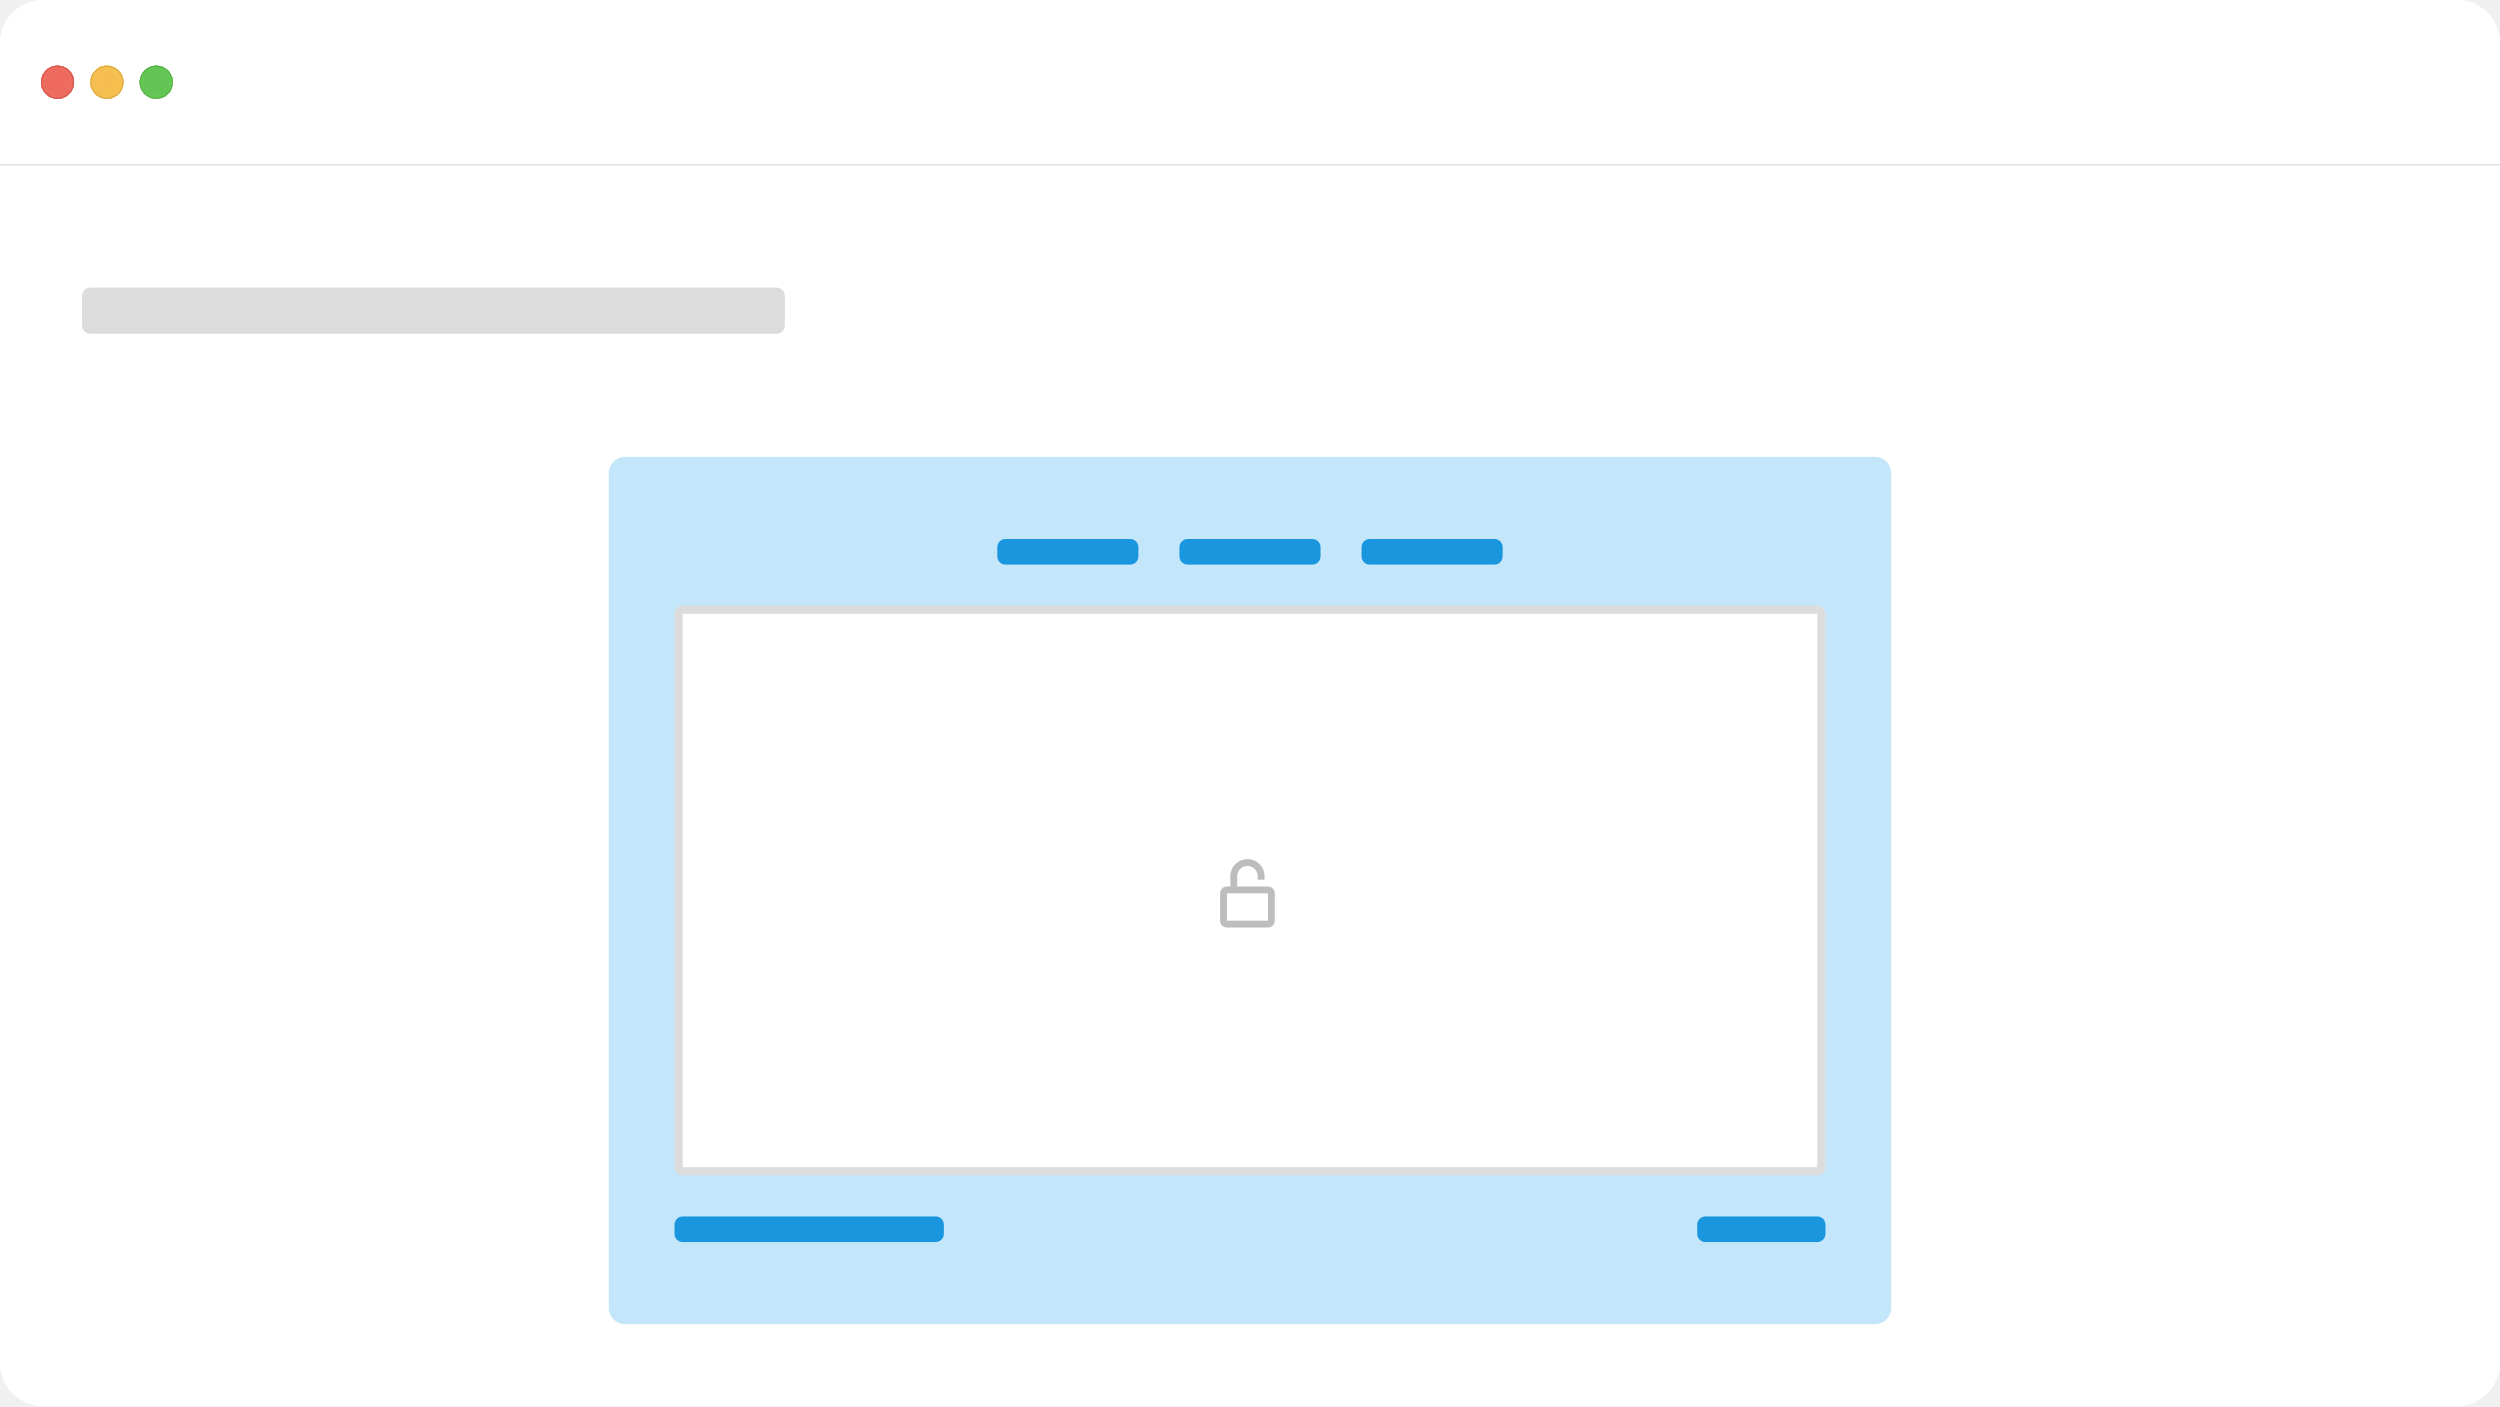
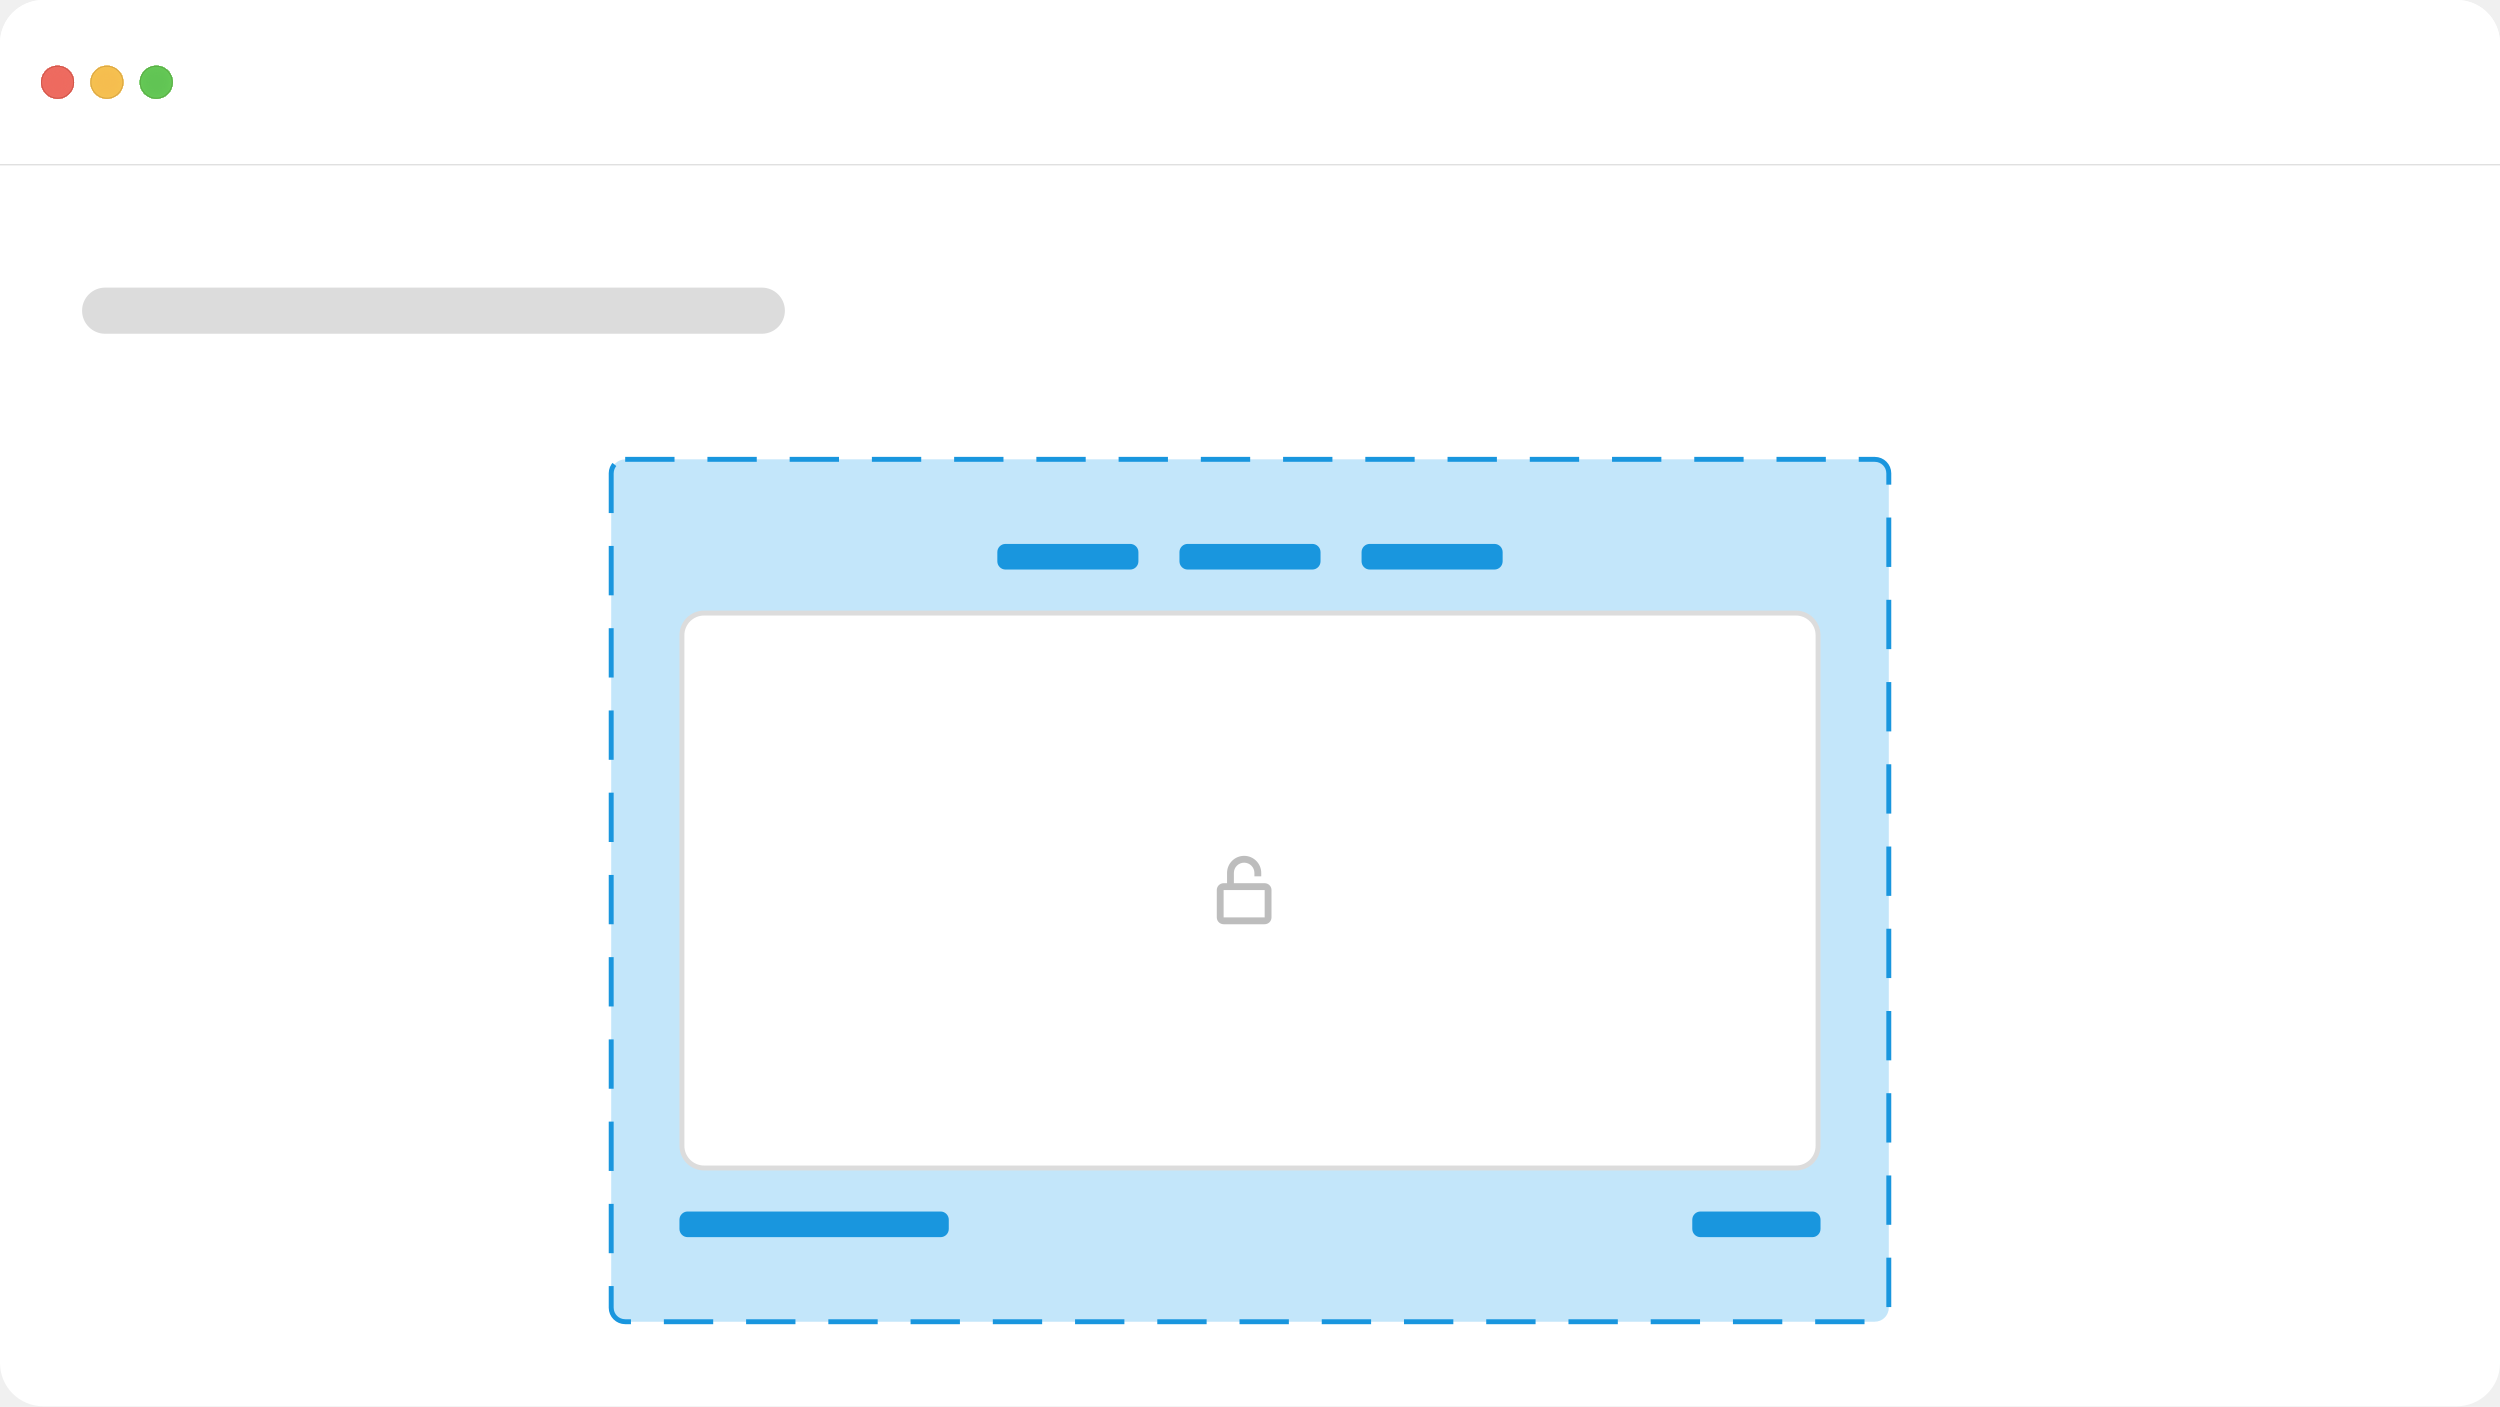
<svg xmlns="http://www.w3.org/2000/svg" width="304" height="171" viewBox="0 0 304 171" fill="none">
  <g clip-path="url(#clip0_1456_1333)">
    <rect width="304" height="171" rx="5.259" fill="white" />
    <g filter="url(#filter0_di_1456_1333)">
      <path d="M0 2.191C0 0.981 0.981 0 2.191 0H301.809C303.019 0 304 0.981 304 2.191V20H0V2.191Z" fill="white" />
      <g filter="url(#filter1_i_1456_1333)">
        <path fill-rule="evenodd" clip-rule="evenodd" d="M7 12C8.105 12 9 11.105 9 10C9 8.895 8.105 8 7 8C5.895 8 5 8.895 5 10C5 11.105 5.895 12 7 12Z" fill="#EE6A5F" />
      </g>
      <path d="M7 8.055C8.074 8.055 8.945 8.926 8.945 10C8.945 11.074 8.074 11.945 7 11.945C5.926 11.945 5.055 11.074 5.055 10C5.055 8.926 5.926 8.055 7 8.055Z" stroke="#CE5347" stroke-width="0.11" />
      <g filter="url(#filter2_i_1456_1333)">
        <path fill-rule="evenodd" clip-rule="evenodd" d="M13 12C14.105 12 15 11.105 15 10C15 8.895 14.105 8 13 8C11.895 8 11 8.895 11 10C11 11.105 11.895 12 13 12Z" fill="#F5BD4F" />
      </g>
      <path d="M13 8.055C14.074 8.055 14.945 8.926 14.945 10C14.945 11.074 14.074 11.945 13 11.945C11.926 11.945 11.055 11.074 11.055 10C11.055 8.926 11.926 8.055 13 8.055Z" stroke="#D6A243" stroke-width="0.11" />
      <g filter="url(#filter3_i_1456_1333)">
        <path fill-rule="evenodd" clip-rule="evenodd" d="M19 12C20.105 12 21 11.105 21 10C21 8.895 20.105 8 19 8C17.895 8 17 8.895 17 10C17 11.105 17.895 12 19 12Z" fill="#61C454" />
      </g>
      <path d="M19 8.055C20.074 8.055 20.945 8.926 20.945 10C20.945 11.074 20.074 11.945 19 11.945C17.926 11.945 17.055 11.074 17.055 10C17.055 8.926 17.926 8.055 19 8.055Z" stroke="#58A942" stroke-width="0.11" />
    </g>
-     <rect x="9.98" y="34.972" width="85.463" height="5.614" rx="1" fill="#DCDCDC" />
-     <rect x="74.022" y="55.558" width="155.955" height="105.461" rx="2" fill="#6BC0F4" fill-opacity="0.4" />
-     <rect x="121.275" y="65.539" width="17.155" height="3.119" rx="1" fill="#1996DE" />
-     <rect x="143.422" y="65.539" width="17.155" height="3.119" rx="1" fill="#1996DE" />
-     <rect x="165.566" y="65.539" width="17.155" height="3.119" rx="1" fill="#1996DE" />
-     <rect x="82.522" y="74.149" width="138.955" height="68.279" rx="0.5" fill="white" />
-     <rect x="82.522" y="74.149" width="138.955" height="68.279" rx="0.5" stroke="#DCDCDC" />
-     <path d="M153.768 106.965V106.549C153.768 105.403 152.835 104.47 151.688 104.47C150.542 104.47 149.609 105.403 149.609 106.549V107.797H149.193C148.734 107.797 148.361 108.17 148.361 108.629V111.956C148.361 112.414 148.734 112.787 149.193 112.787H154.184C154.642 112.787 155.015 112.414 155.015 111.956V108.629C155.015 108.17 154.642 107.797 154.184 107.797H150.441V106.549C150.441 105.861 151.001 105.302 151.688 105.302C152.376 105.302 152.936 105.861 152.936 106.549V106.965H153.768ZM154.184 108.629L154.184 111.956H149.193V108.629H154.184Z" fill="#BDBDBD" />
-     <rect x="82.022" y="147.919" width="32.751" height="3.119" rx="1" fill="#1996DE" />
-     <rect x="206.381" y="147.919" width="15.595" height="3.119" rx="1" fill="#1996DE" />
+     <rect x="9.98" y="34.972" width="85.463" height="5.614" rx="2.807" fill="#DCDCDC" />
+     <rect x="74.322" y="55.858" width="155.355" height="104.861" rx="1.7" fill="#6BC0F4" fill-opacity="0.4" />
+     <rect x="74.322" y="55.858" width="155.355" height="104.861" rx="1.7" stroke="#1996DE" stroke-width="0.6" stroke-dasharray="6 4" />
+     <rect x="121.275" y="66.139" width="17.155" height="3.119" rx="1" fill="#1996DE" />
+     <rect x="143.422" y="66.139" width="17.155" height="3.119" rx="1" fill="#1996DE" />
+     <rect x="165.566" y="66.139" width="17.155" height="3.119" rx="1" fill="#1996DE" />
+     <rect x="82.921" y="74.549" width="138.155" height="67.479" rx="2.7" fill="white" />
+     <rect x="82.921" y="74.549" width="138.155" height="67.479" rx="2.7" stroke="#DCDCDC" stroke-width="0.6" />
+     <path d="M153.367 106.565V106.149C153.367 105.003 152.435 104.07 151.288 104.07C150.141 104.07 149.209 105.003 149.209 106.149V107.397H148.793C148.334 107.397 147.961 107.77 147.961 108.229V111.556C147.961 112.014 148.334 112.387 148.793 112.387H153.783C154.242 112.387 154.615 112.014 154.615 111.556V108.229C154.615 107.77 154.242 107.397 153.783 107.397H150.04V106.149C150.04 105.461 150.6 104.902 151.288 104.902C151.976 104.902 152.536 105.461 152.536 106.149V106.565H153.367ZM153.783 108.229L153.784 111.556H148.793V108.229H153.783Z" fill="#BDBDBD" />
+     <rect x="82.621" y="147.319" width="32.751" height="3.119" rx="1" fill="#1996DE" />
+     <rect x="205.781" y="147.319" width="15.595" height="3.119" rx="1" fill="#1996DE" />
  </g>
  <defs>
    <filter id="filter0_di_1456_1333" x="0" y="0" width="304" height="20.11" filterUnits="userSpaceOnUse" color-interpolation-filters="sRGB">
      <feFlood flood-opacity="0" result="BackgroundImageFix" />
      <feColorMatrix in="SourceAlpha" type="matrix" values="0 0 0 0 0 0 0 0 0 0 0 0 0 0 0 0 0 0 127 0" result="hardAlpha" />
      <feOffset dy="0.11" />
      <feColorMatrix type="matrix" values="0 0 0 0 0 0 0 0 0 0 0 0 0 0 0 0 0 0 0.15 0" />
      <feBlend mode="normal" in2="BackgroundImageFix" result="effect1_dropShadow_1456_1333" />
      <feBlend mode="normal" in="SourceGraphic" in2="effect1_dropShadow_1456_1333" result="shape" />
      <feColorMatrix in="SourceAlpha" type="matrix" values="0 0 0 0 0 0 0 0 0 0 0 0 0 0 0 0 0 0 127 0" result="hardAlpha" />
      <feOffset dy="-0.11" />
      <feComposite in2="hardAlpha" operator="arithmetic" k2="-1" k3="1" />
      <feColorMatrix type="matrix" values="0 0 0 0 0 0 0 0 0 0 0 0 0 0 0 0 0 0 0.05 0" />
      <feBlend mode="normal" in2="shape" result="effect2_innerShadow_1456_1333" />
    </filter>
    <filter id="filter1_i_1456_1333" x="5" y="8" width="4" height="4" filterUnits="userSpaceOnUse" color-interpolation-filters="sRGB">
      <feFlood flood-opacity="0" result="BackgroundImageFix" />
      <feBlend mode="normal" in="SourceGraphic" in2="BackgroundImageFix" result="shape" />
      <feColorMatrix in="SourceAlpha" type="matrix" values="0 0 0 0 0 0 0 0 0 0 0 0 0 0 0 0 0 0 127 0" result="hardAlpha" />
      <feOffset />
      <feGaussianBlur stdDeviation="0.657" />
      <feComposite in2="hardAlpha" operator="arithmetic" k2="-1" k3="1" />
      <feColorMatrix type="matrix" values="0 0 0 0 0.925 0 0 0 0 0.427 0 0 0 0 0.384 0 0 0 1 0" />
      <feBlend mode="normal" in2="shape" result="effect1_innerShadow_1456_1333" />
    </filter>
    <filter id="filter2_i_1456_1333" x="11" y="8" width="4" height="4" filterUnits="userSpaceOnUse" color-interpolation-filters="sRGB">
      <feFlood flood-opacity="0" result="BackgroundImageFix" />
      <feBlend mode="normal" in="SourceGraphic" in2="BackgroundImageFix" result="shape" />
      <feColorMatrix in="SourceAlpha" type="matrix" values="0 0 0 0 0 0 0 0 0 0 0 0 0 0 0 0 0 0 127 0" result="hardAlpha" />
      <feOffset />
      <feGaussianBlur stdDeviation="0.657" />
      <feComposite in2="hardAlpha" operator="arithmetic" k2="-1" k3="1" />
      <feColorMatrix type="matrix" values="0 0 0 0 0.961 0 0 0 0 0.769 0 0 0 0 0.318 0 0 0 1 0" />
      <feBlend mode="normal" in2="shape" result="effect1_innerShadow_1456_1333" />
    </filter>
    <filter id="filter3_i_1456_1333" x="17" y="8" width="4" height="4" filterUnits="userSpaceOnUse" color-interpolation-filters="sRGB">
      <feFlood flood-opacity="0" result="BackgroundImageFix" />
      <feBlend mode="normal" in="SourceGraphic" in2="BackgroundImageFix" result="shape" />
      <feColorMatrix in="SourceAlpha" type="matrix" values="0 0 0 0 0 0 0 0 0 0 0 0 0 0 0 0 0 0 127 0" result="hardAlpha" />
      <feOffset />
      <feGaussianBlur stdDeviation="0.657" />
      <feComposite in2="hardAlpha" operator="arithmetic" k2="-1" k3="1" />
      <feColorMatrix type="matrix" values="0 0 0 0 0.408 0 0 0 0 0.8 0 0 0 0 0.345 0 0 0 1 0" />
      <feBlend mode="normal" in2="shape" result="effect1_innerShadow_1456_1333" />
    </filter>
    <clipPath id="clip0_1456_1333">
      <rect width="304" height="171" rx="5.259" fill="white" />
    </clipPath>
  </defs>
</svg>
